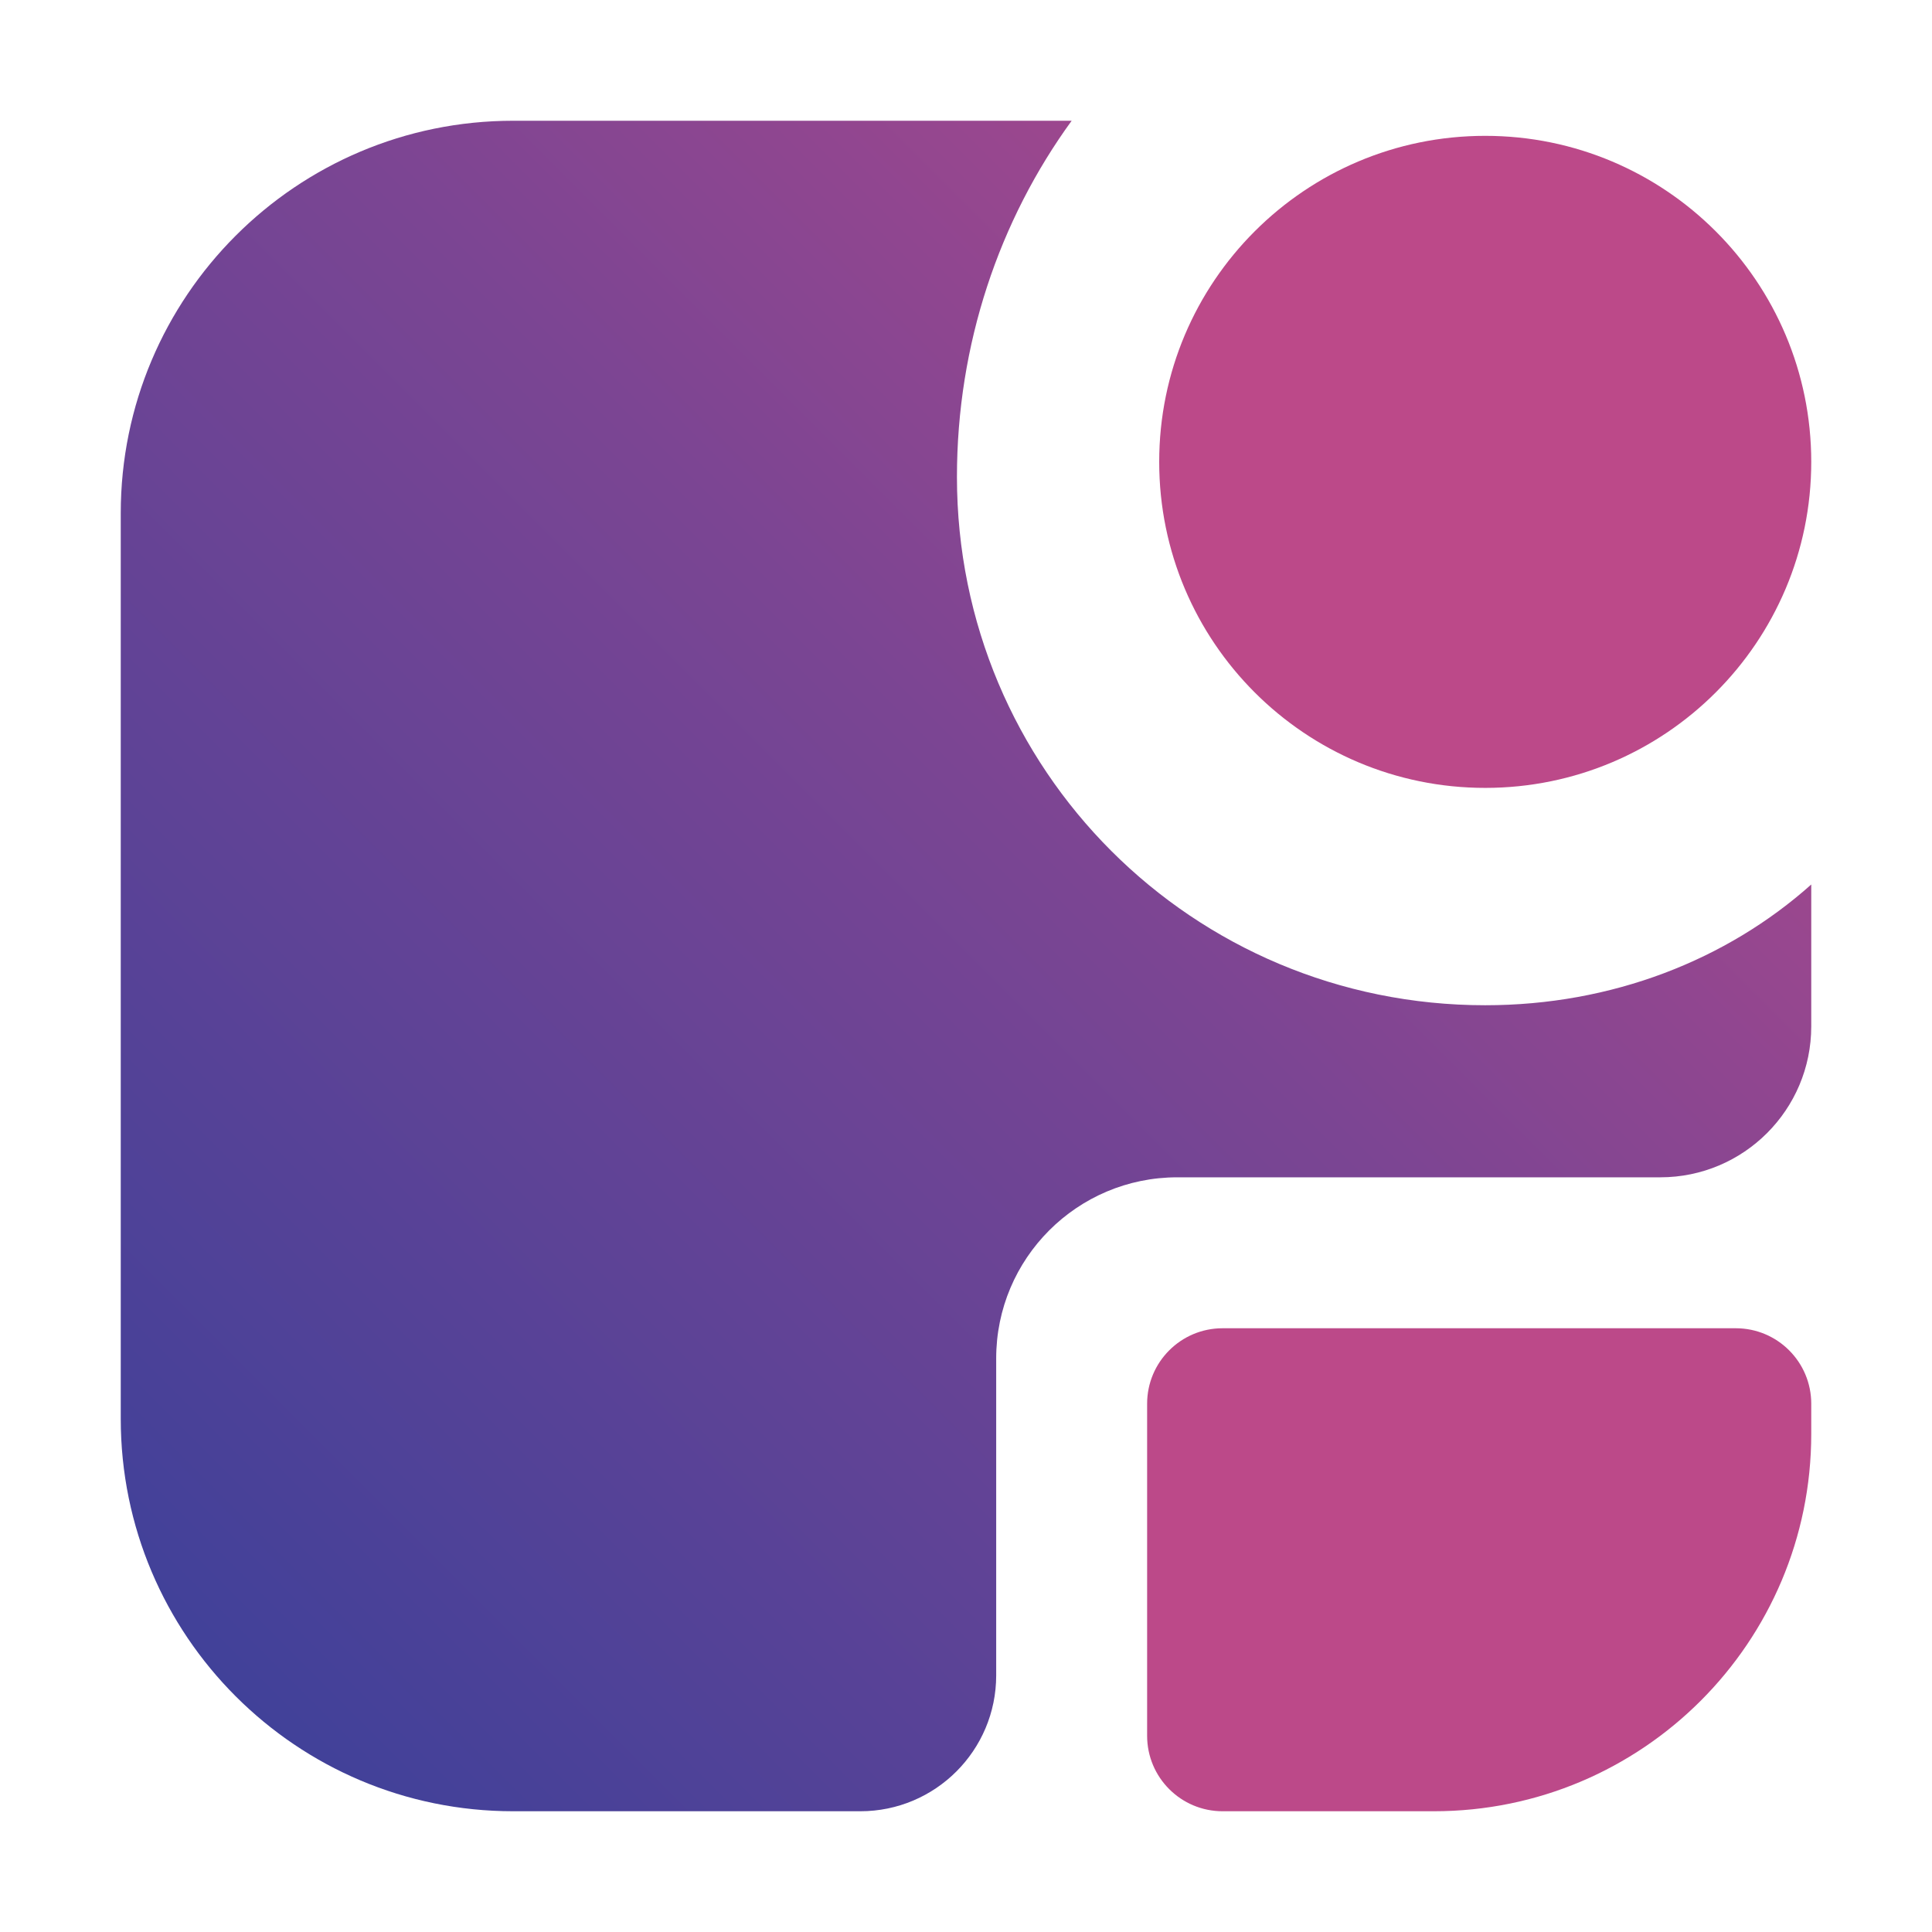
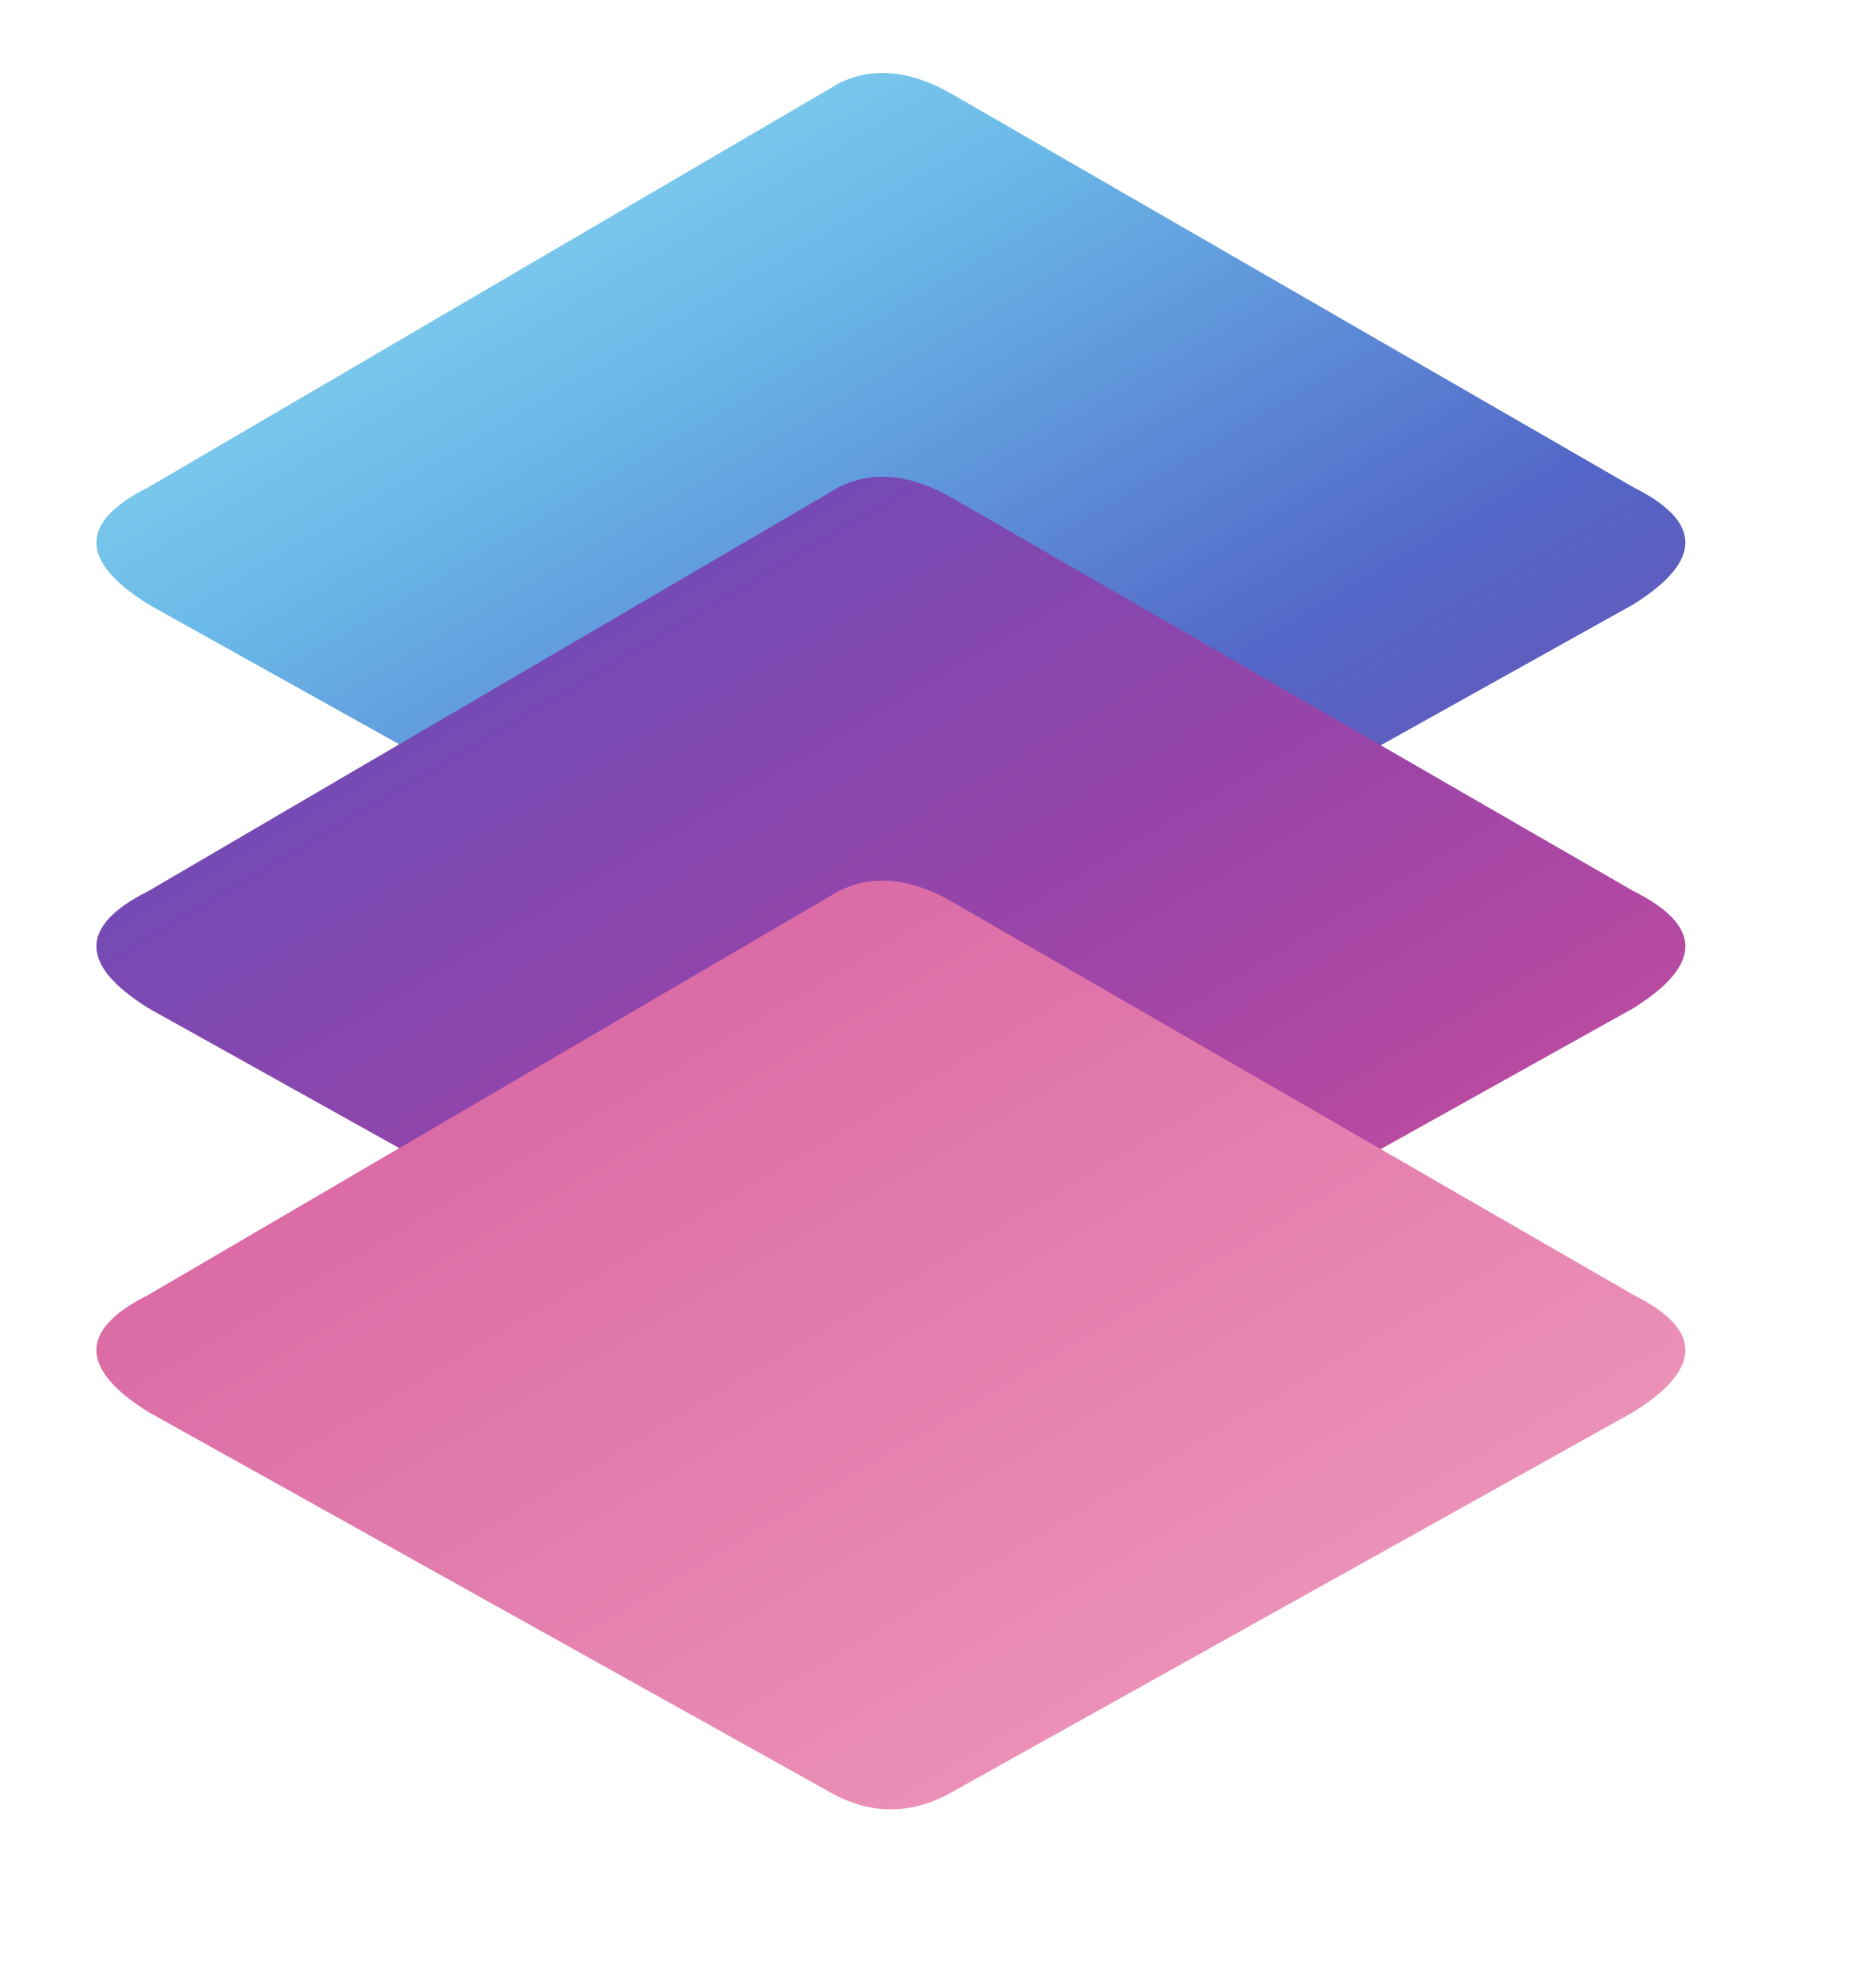
- <svg xmlns="http://www.w3.org/2000/svg" viewBox="0 0 64 64" width="64" height="64" fill="none" role="img" aria-label="Meld by IDEO symbol">
+ <svg xmlns="http://www.w3.org/2000/svg" width="180" height="190" viewBox="0 0 180 190" role="img">
  <defs>
-     <linearGradient id="meld-grad-light" x1="4" y1="60" x2="60" y2="4" gradientUnits="userSpaceOnUse">
-       <stop offset="0%" stop-color="#39409A" />
-       <stop offset="56%" stop-color="#7B4593" />
-       <stop offset="100%" stop-color="#BC4989" />
+     <linearGradient id="top" x1="0" y1="0" x2="1" y2="1">
+       <stop offset="0" stop-color="#9CE8F2" />
+       <stop offset="0.34" stop-color="#69B8E8" />
+       <stop offset="0.68" stop-color="#5367C8" />
+       <stop offset="1" stop-color="#7646A8" />
+     </linearGradient>
+     <linearGradient id="middle" x1="0" y1="0" x2="1" y2="1">
+       <stop offset="0" stop-color="#594FC0" />
+       <stop offset="0.52" stop-color="#9744A8" />
+       <stop offset="1" stop-color="#D64F9B" />
+     </linearGradient>
+     <linearGradient id="bottom" x1="0" y1="0" x2="1" y2="1">
+       <stop offset="0" stop-color="#D45B9F" />
+       <stop offset="1" stop-color="#F2A0BD" />
+     </linearGradient>
+     <linearGradient id="mono" x1="0" y1="0" x2="1" y2="1">
+       <stop offset="0" stop-color="currentColor" />
+       <stop offset="1" stop-color="currentColor" />
    </linearGradient>
  </defs>
-   <path d="M17 4 H35.5 C33.1 7.3 31.7 11.4 31.7 15.8 C31.7 25.5 39.5 33.3 49.2 33.3 C53.4 33.3 57.2 31.8 60 29.3 V34 C60 36.761 57.761 39 55 39 H39 C35.686 39 33 41.686 33 45 V55.5 C33 57.985 30.985 60 28.5 60 H17 C9.82 60 4 54.18 4 47 V17 C4 9.82 9.82 4 17 4 Z" fill="url(#meld-grad-light)" />
-   <circle cx="49.2" cy="15.3" r="10.8" fill="#BC4989" />
-   <path d="M40.5 44 H57.5 C58.881 44 60 45.119 60 46.5 V47.5 C60 54.404 54.404 60 47.5 60 H40.5 C39.119 60 38 58.881 38 57.5 V46.5 C38 45.119 39.119 44 40.5 44 Z" fill="#BC4989" />
+   <g transform="translate(8 8) scale(1.25)">
+     <path d="M 58 0 Q 62 -2 67 1 L 119 31 Q 127 35 119 40 L 67 69 Q 62 72 57 69 L 5 40 Q -3 35 5 31 Z" fill="url(#top)" />
+     <path d="M 58 31 Q 62 29 67 32 L 119 62 Q 127 66 119 71 L 67 100 Q 62 103 57 100 L 5 71 Q -3 66 5 62 Z" fill="url(#middle)" />
+     <path d="M 58 62 Q 62 60 67 63 L 119 93 Q 127 97 119 102 L 67 131 Q 62 134 57 131 L 5 102 Q -3 97 5 93 Z" fill="url(#bottom)" />
+   </g>
</svg>
